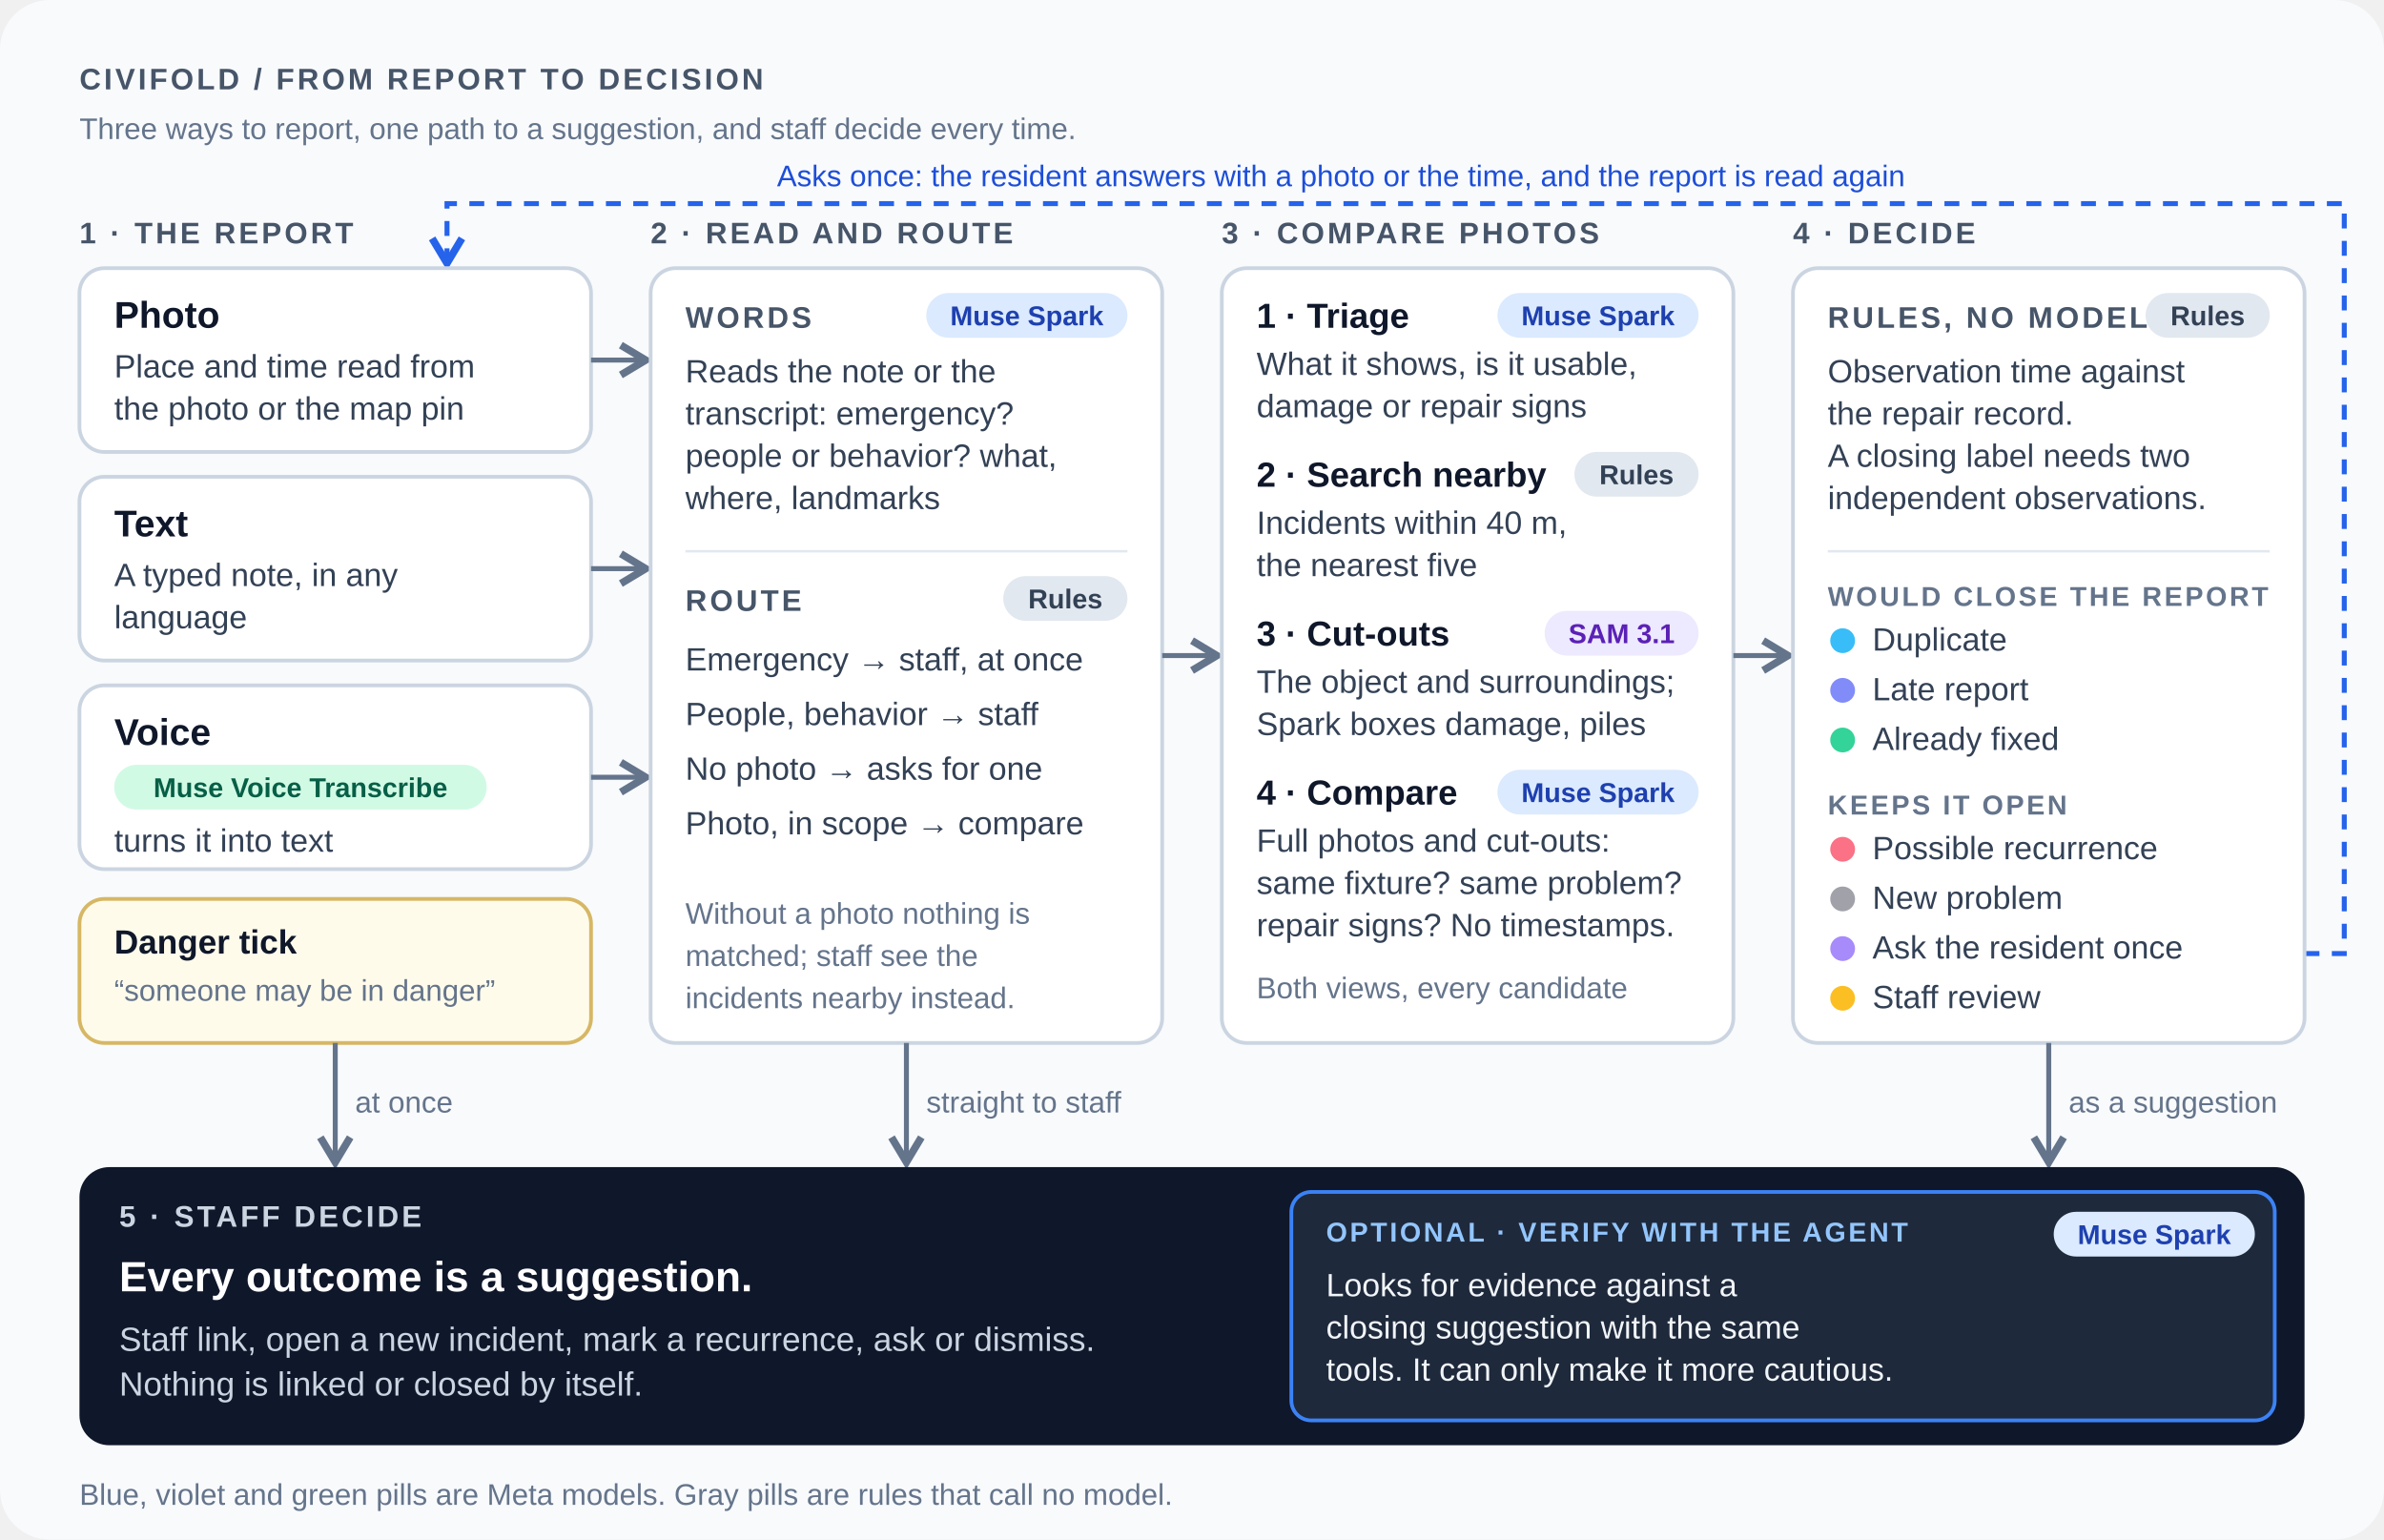
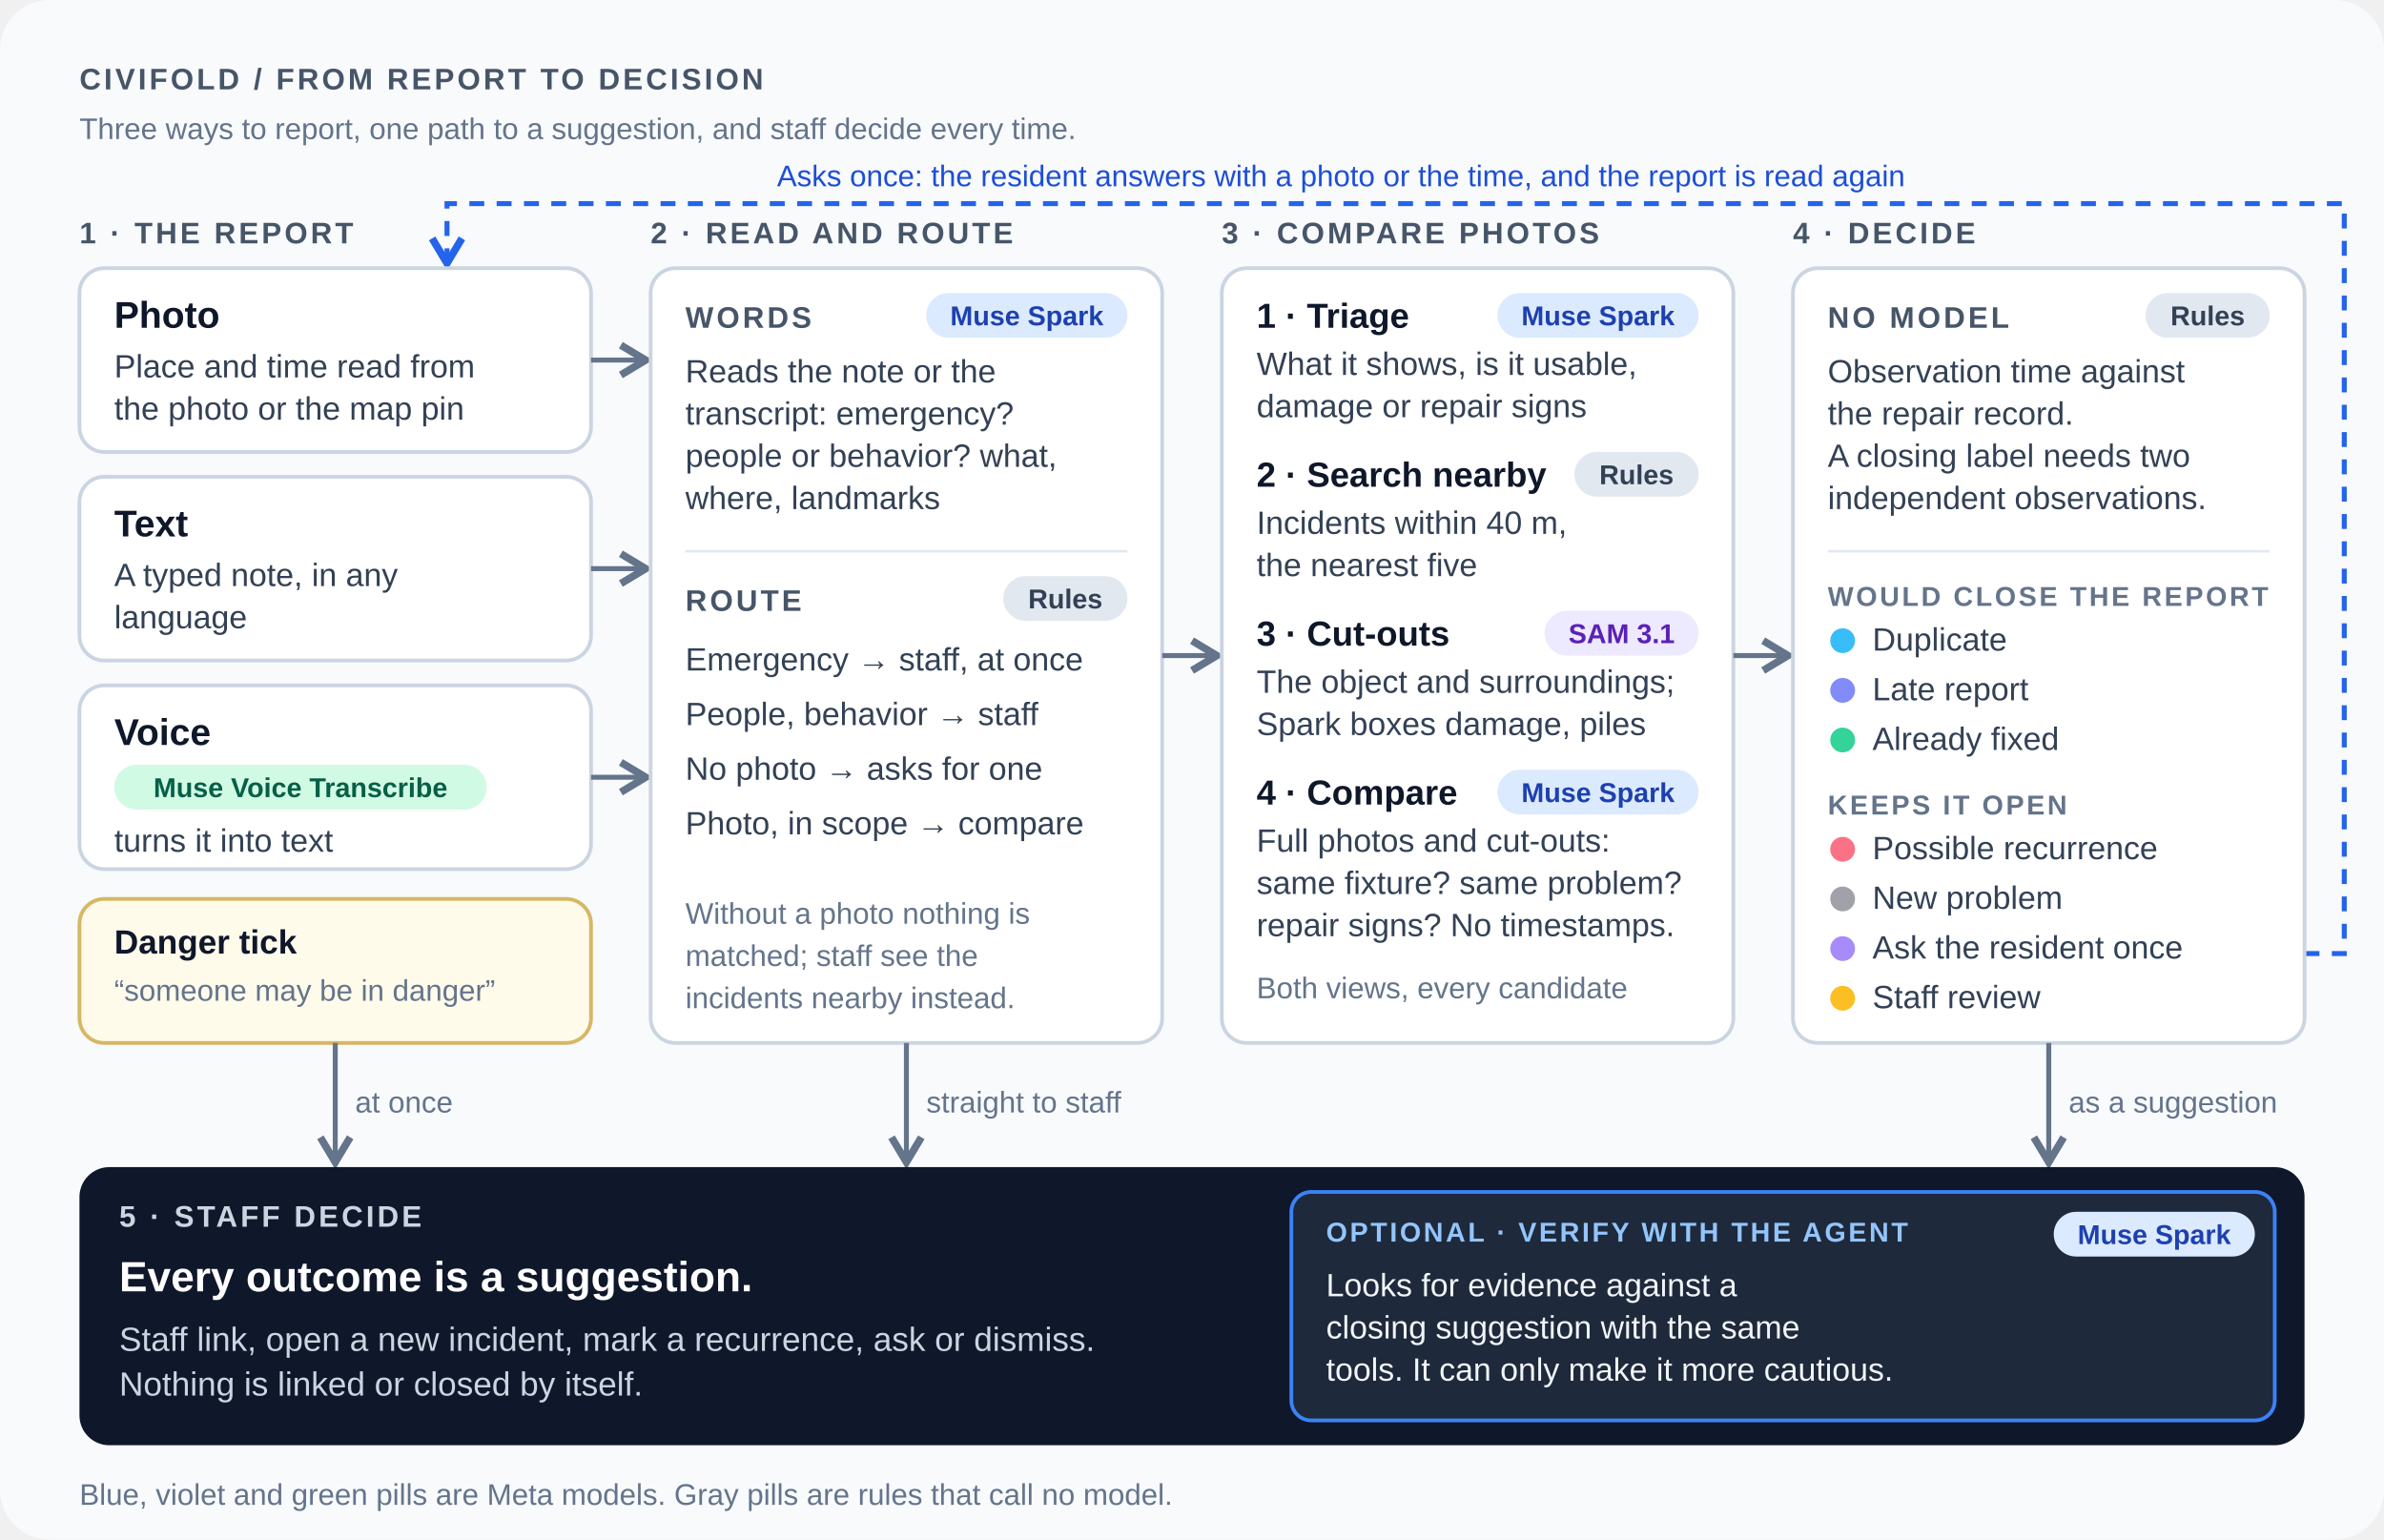
<svg xmlns="http://www.w3.org/2000/svg" width="960" height="620" viewBox="0 0 960 620" role="img" aria-labelledby="title desc">
  <defs>
    <marker id="arrow" markerWidth="8" markerHeight="8" refX="6" refY="4" orient="auto">
      <path d="M1 1 L6 4 L1 7" fill="none" stroke="#64748b" stroke-width="1.5" />
    </marker>
    <marker id="blue-arrow" markerWidth="8" markerHeight="8" refX="6" refY="4" orient="auto">
      <path d="M1 1 L6 4 L1 7" fill="none" stroke="#2563eb" stroke-width="1.5" />
    </marker>
    <style>
      text { font-family: -apple-system, BlinkMacSystemFont, 'Segoe UI', Arial, sans-serif; }
      .label { font-size: 12px; font-weight: 700; letter-spacing: 1.2px; fill: #475569; }
      .sub { font-size: 11px; font-weight: 700; letter-spacing: 1px; fill: #64748b; }
      .heading { font-size: 15px; font-weight: 650; fill: #0f172a; }
      .body { font-size: 13px; fill: #334155; }
      .small { font-size: 12px; fill: #64748b; }
      .pill { font-size: 11px; font-weight: 600; }
      .line { fill: none; stroke: #64748b; stroke-width: 2; marker-end: url(#arrow); }
      .optional { fill: none; stroke: #2563eb; stroke-width: 2; stroke-dasharray: 6 5; marker-end: url(#blue-arrow); }
      .card { fill: #fff; stroke: #cbd5e1; stroke-width: 1.5; }
      .divider { stroke: #e2e8f0; stroke-width: 1; }
    </style>
  </defs>
  <rect width="960" height="620" rx="20" fill="#f8fafc" />
  <text x="32" y="36" class="label">CIVIFOLD / FROM REPORT TO DECISION</text>
  <text x="32" y="56" class="small">Three ways to report, one path to a suggestion, and staff decide every time.</text>
  <path d="M928 384 H944 V82 H180 V106" class="optional" />
  <text x="540" y="75" class="small" text-anchor="middle" style="fill:#1d4ed8">Asks once: the resident answers with a photo or the time, and the report is read again</text>
  <text x="32" y="98" class="label">1 · THE REPORT</text>
  <text x="262" y="98" class="label">2 · READ AND ROUTE</text>
  <text x="492" y="98" class="label">3 · COMPARE PHOTOS</text>
  <text x="722" y="98" class="label">4 · DECIDE</text>
  <rect x="32" y="108" width="206" height="74" rx="10" class="card" />
  <text x="46" y="132" class="heading">Photo</text>
  <text x="46" y="152" class="body">Place and time read from</text>
  <text x="46" y="169" class="body">the photo or the map pin</text>
  <rect x="32" y="192" width="206" height="74" rx="10" class="card" />
  <text x="46" y="216" class="heading">Text</text>
  <text x="46" y="236" class="body">A typed note, in any</text>
  <text x="46" y="253" class="body">language</text>
  <rect x="32" y="276" width="206" height="74" rx="10" class="card" />
  <text x="46" y="300" class="heading">Voice</text>
  <rect x="46" y="308" width="150" height="18" rx="9" fill="#d1fae5" />
  <text x="121" y="321" class="pill" text-anchor="middle" fill="#065f46">Muse Voice Transcribe</text>
  <text x="46" y="343" class="body">turns it into text</text>
  <rect x="32" y="362" width="206" height="58" rx="10" fill="#fffbeb" stroke="#d6b764" stroke-width="1.5" />
  <text x="46" y="384" class="heading" style="font-size:13.5px">Danger tick</text>
  <text x="46" y="403" class="small">“someone may be in danger”</text>
  <path d="M238 145 H260" class="line" />
  <path d="M238 229 H260" class="line" />
  <path d="M238 313 H260" class="line" />
  <rect x="262" y="108" width="206" height="312" rx="10" class="card" />
  <text x="276" y="132" class="label">WORDS</text>
  <rect x="373" y="118" width="81" height="18" rx="9" fill="#dbeafe" />
  <text x="413.5" y="131" class="pill" text-anchor="middle" fill="#1e40af">Muse Spark</text>
  <text x="276" y="154" class="body">Reads the note or the</text>
  <text x="276" y="171" class="body">transcript: emergency?</text>
  <text x="276" y="188" class="body">people or behavior? what,</text>
  <text x="276" y="205" class="body">where, landmarks</text>
  <line x1="276" y1="222" x2="454" y2="222" class="divider" />
  <text x="276" y="246" class="label">ROUTE</text>
  <rect x="404" y="232" width="50" height="18" rx="9" fill="#e2e8f0" />
  <text x="429" y="245" class="pill" text-anchor="middle" fill="#334155">Rules</text>
  <text x="276" y="270" class="body">Emergency → staff, at once</text>
  <text x="276" y="292" class="body">People, behavior → staff</text>
  <text x="276" y="314" class="body">No photo → asks for one</text>
  <text x="276" y="336" class="body">Photo, in scope → compare</text>
  <text x="276" y="372" class="small">Without a photo nothing is</text>
  <text x="276" y="389" class="small">matched; staff see the</text>
  <text x="276" y="406" class="small">incidents nearby instead.</text>
  <path d="M468 264 H490" class="line" />
  <rect x="492" y="108" width="206" height="312" rx="10" class="card" />
  <text x="506" y="132" class="heading" style="font-size:14px">1 · Triage</text>
  <rect x="603" y="118" width="81" height="18" rx="9" fill="#dbeafe" />
  <text x="643.5" y="131" class="pill" text-anchor="middle" fill="#1e40af">Muse Spark</text>
  <text x="506" y="151" class="body">What it shows, is it usable,</text>
  <text x="506" y="168" class="body">damage or repair signs</text>
  <text x="506" y="196" class="heading" style="font-size:14px">2 · Search nearby</text>
  <rect x="634" y="182" width="50" height="18" rx="9" fill="#e2e8f0" />
  <text x="659" y="195" class="pill" text-anchor="middle" fill="#334155">Rules</text>
  <text x="506" y="215" class="body">Incidents within 40 m,</text>
  <text x="506" y="232" class="body">the nearest five</text>
  <text x="506" y="260" class="heading" style="font-size:14px">3 · Cut-outs</text>
  <rect x="622" y="246" width="62" height="18" rx="9" fill="#ede9fe" />
  <text x="653" y="259" class="pill" text-anchor="middle" fill="#5b21b6">SAM 3.1</text>
  <text x="506" y="279" class="body">The object and surroundings;</text>
  <text x="506" y="296" class="body">Spark boxes damage, piles</text>
  <text x="506" y="324" class="heading" style="font-size:14px">4 · Compare</text>
  <rect x="603" y="310" width="81" height="18" rx="9" fill="#dbeafe" />
  <text x="643.5" y="323" class="pill" text-anchor="middle" fill="#1e40af">Muse Spark</text>
  <text x="506" y="343" class="body">Full photos and cut-outs:</text>
  <text x="506" y="360" class="body">same fixture? same problem?</text>
  <text x="506" y="377" class="body">repair signs? No timestamps.</text>
  <text x="506" y="402" class="small">Both views, every candidate</text>
  <path d="M698 264 H720" class="line" />
  <rect x="722" y="108" width="206" height="312" rx="10" class="card" />
-   <text x="736" y="132" class="label">RULES, NO MODEL</text>
+   <text x="736" y="132" class="label">NO MODEL</text>
  <rect x="864" y="118" width="50" height="18" rx="9" fill="#e2e8f0" />
  <text x="889" y="131" class="pill" text-anchor="middle" fill="#334155">Rules</text>
  <text x="736" y="154" class="body">Observation time against</text>
  <text x="736" y="171" class="body">the repair record.</text>
  <text x="736" y="188" class="body">A closing label needs two</text>
  <text x="736" y="205" class="body">independent observations.</text>
  <line x1="736" y1="222" x2="914" y2="222" class="divider" />
  <text x="736" y="244" class="sub">WOULD CLOSE THE REPORT</text>
  <circle cx="742" cy="258" r="5" fill="#38bdf8" />
  <text x="754" y="262" class="body">Duplicate</text>
  <circle cx="742" cy="278" r="5" fill="#818cf8" />
  <text x="754" y="282" class="body">Late report</text>
  <circle cx="742" cy="298" r="5" fill="#34d399" />
  <text x="754" y="302" class="body">Already fixed</text>
  <text x="736" y="328" class="sub">KEEPS IT OPEN</text>
  <circle cx="742" cy="342" r="5" fill="#fb7185" />
  <text x="754" y="346" class="body">Possible recurrence</text>
  <circle cx="742" cy="362" r="5" fill="#a1a1aa" />
  <text x="754" y="366" class="body">New problem</text>
  <circle cx="742" cy="382" r="5" fill="#a78bfa" />
  <text x="754" y="386" class="body">Ask the resident once</text>
  <circle cx="742" cy="402" r="5" fill="#fbbf24" />
  <text x="754" y="406" class="body">Staff review</text>
  <path d="M135 420 V468" class="line" />
  <text x="143" y="448" class="small">at once</text>
  <path d="M365 420 V468" class="line" />
  <text x="373" y="448" class="small">straight to staff</text>
  <path d="M825 420 V468" class="line" />
  <text x="833" y="448" class="small">as a suggestion</text>
  <rect x="32" y="470" width="896" height="112" rx="12" fill="#0f172a" />
  <text x="48" y="494" class="label" style="fill:#cbd5e1">5 · STAFF DECIDE</text>
  <text x="48" y="520" class="heading" style="fill:#fff;font-size:17px">Every outcome is a suggestion.</text>
  <text x="48" y="544" class="body" style="fill:#cbd5e1;font-size:13.5px">Staff link, open a new incident, mark a recurrence, ask or dismiss.</text>
  <text x="48" y="562" class="body" style="fill:#cbd5e1;font-size:13.5px">Nothing is linked or closed by itself.</text>
  <rect x="520" y="480" width="396" height="92" rx="8" fill="#1e293b" stroke="#3b82f6" stroke-width="1.5" />
  <text x="534" y="500" class="sub" style="fill:#93c5fd">OPTIONAL · VERIFY WITH THE AGENT</text>
  <rect x="827" y="488" width="81" height="18" rx="9" fill="#dbeafe" />
  <text x="867.5" y="501" class="pill" text-anchor="middle" fill="#1e40af">Muse Spark</text>
  <text x="534" y="522" class="body" style="fill:#f1f5f9">Looks for evidence against a</text>
  <text x="534" y="539" class="body" style="fill:#f1f5f9">closing suggestion with the same</text>
  <text x="534" y="556" class="body" style="fill:#f1f5f9">tools. It can only make it more cautious.</text>
  <text x="32" y="606" class="small">Blue, violet and green pills are Meta models. Gray pills are rules that call no model.</text>
</svg>
